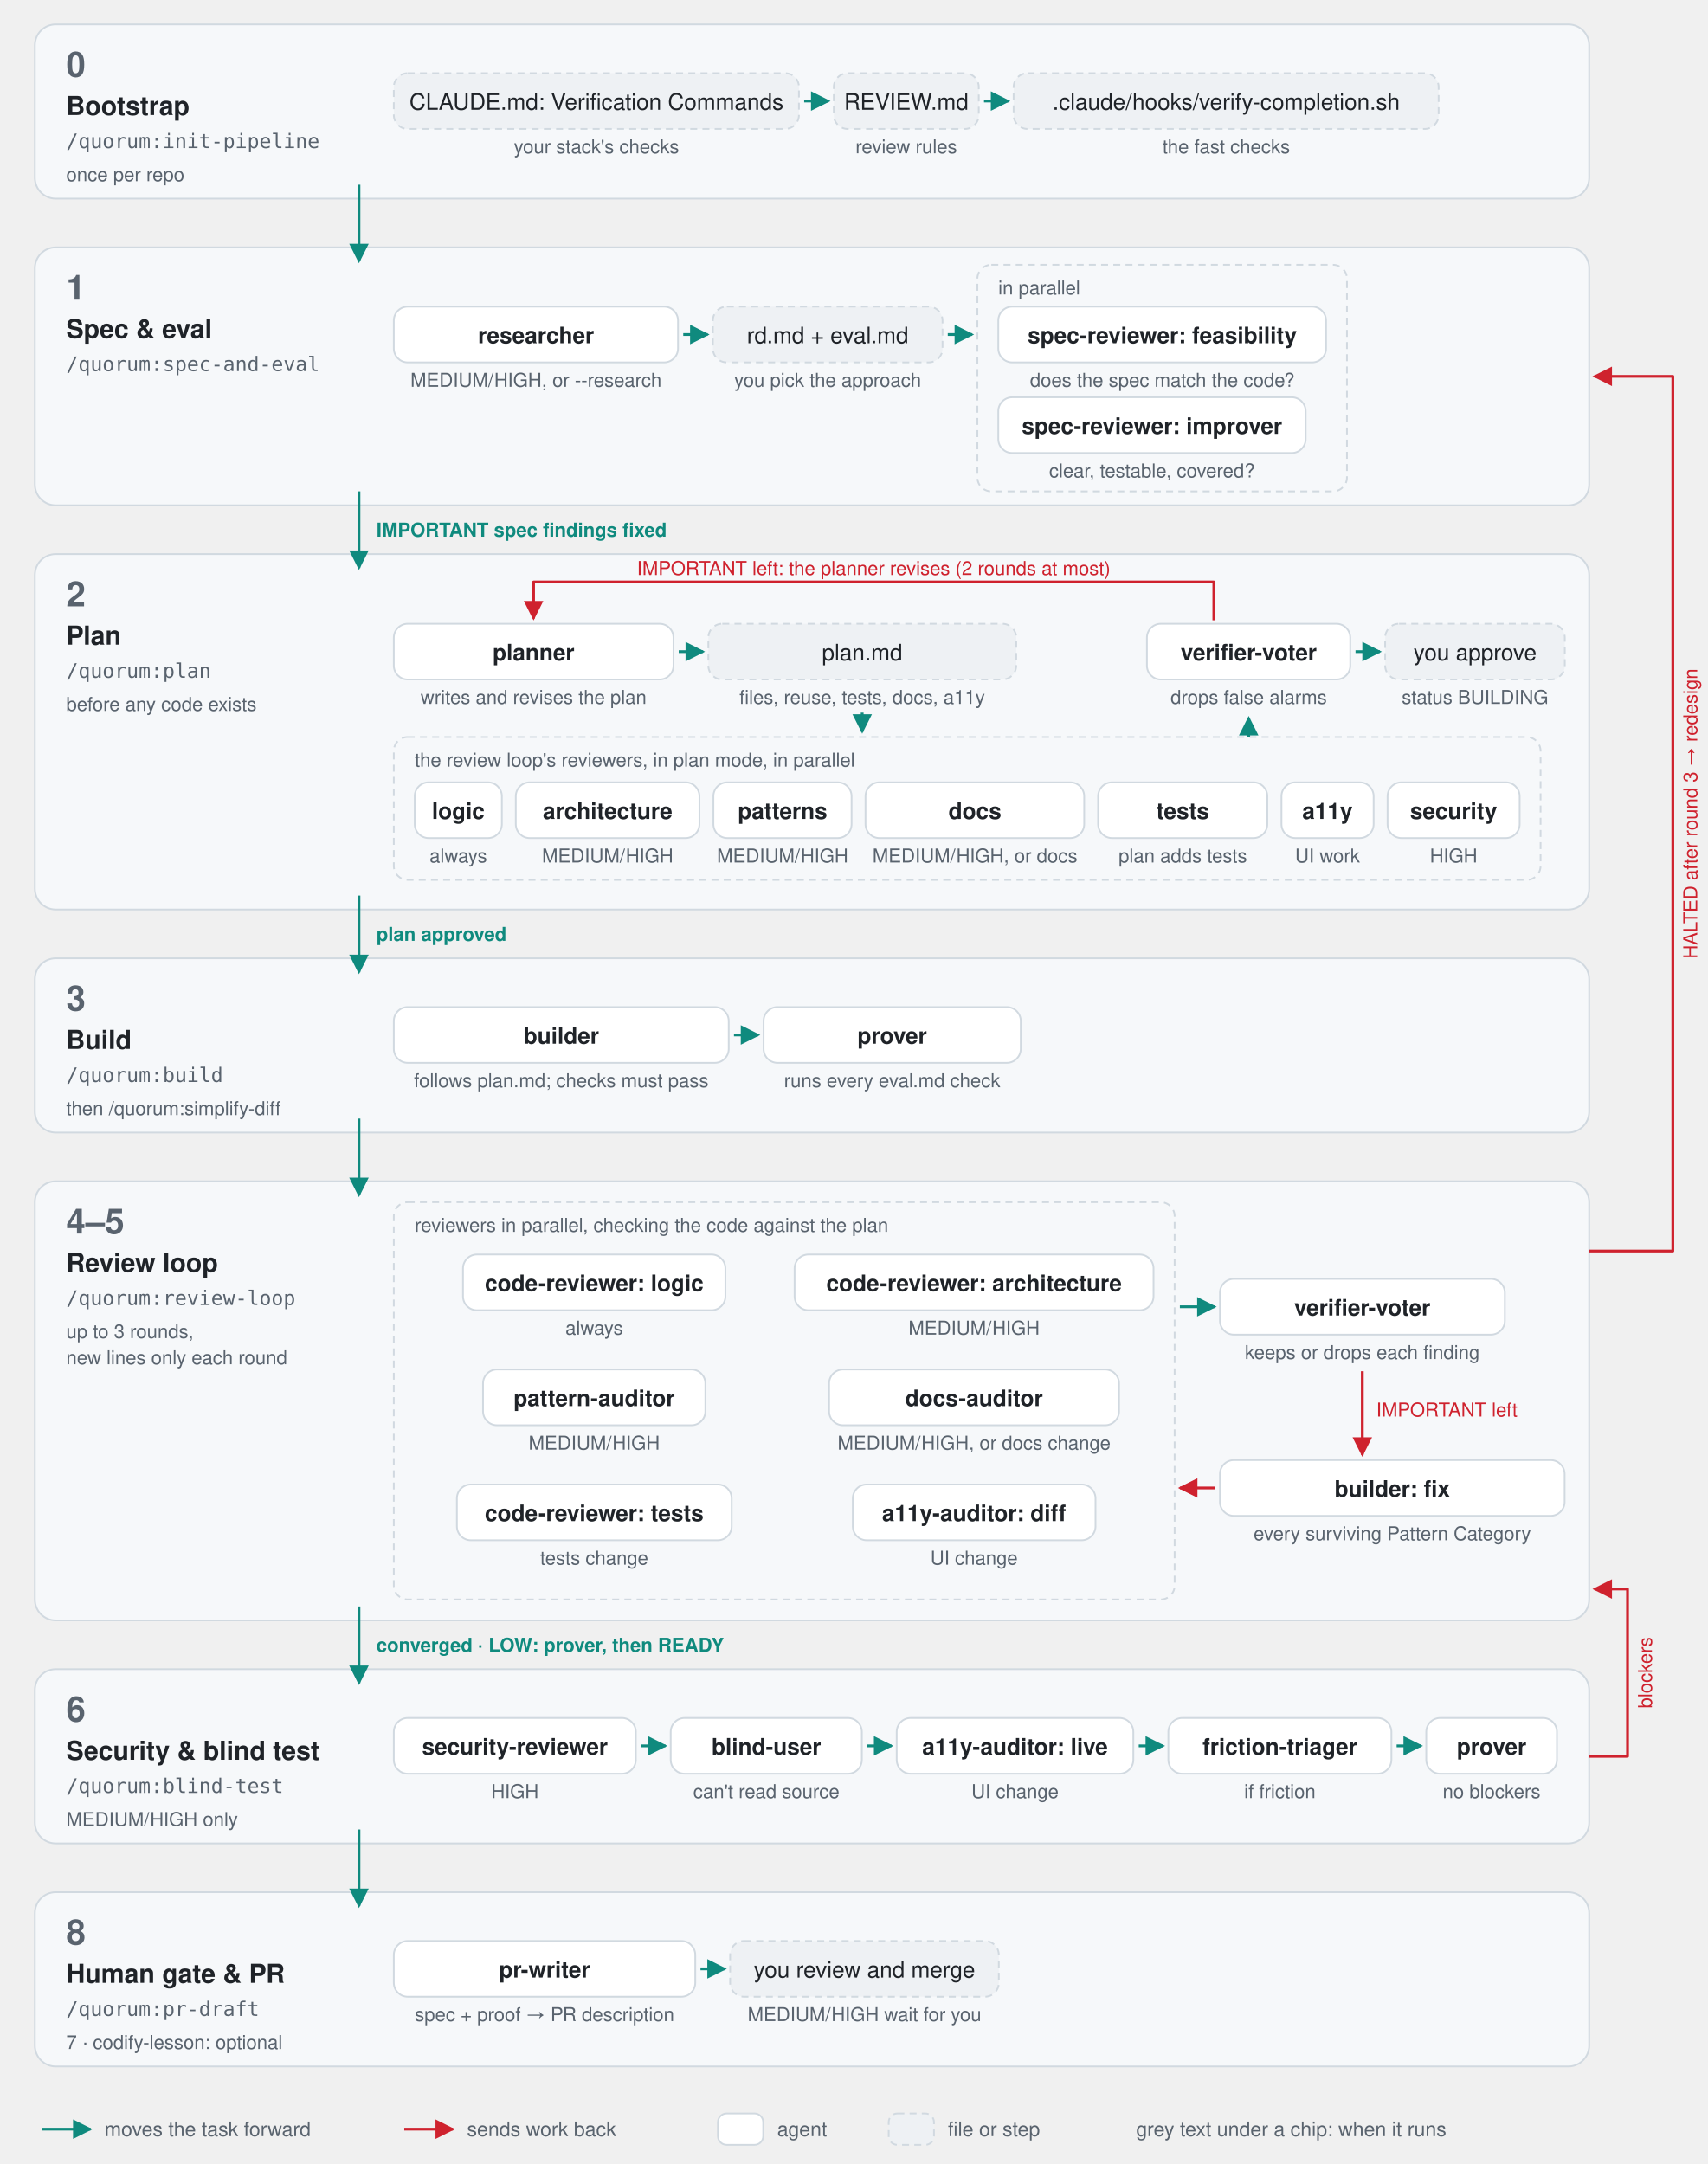
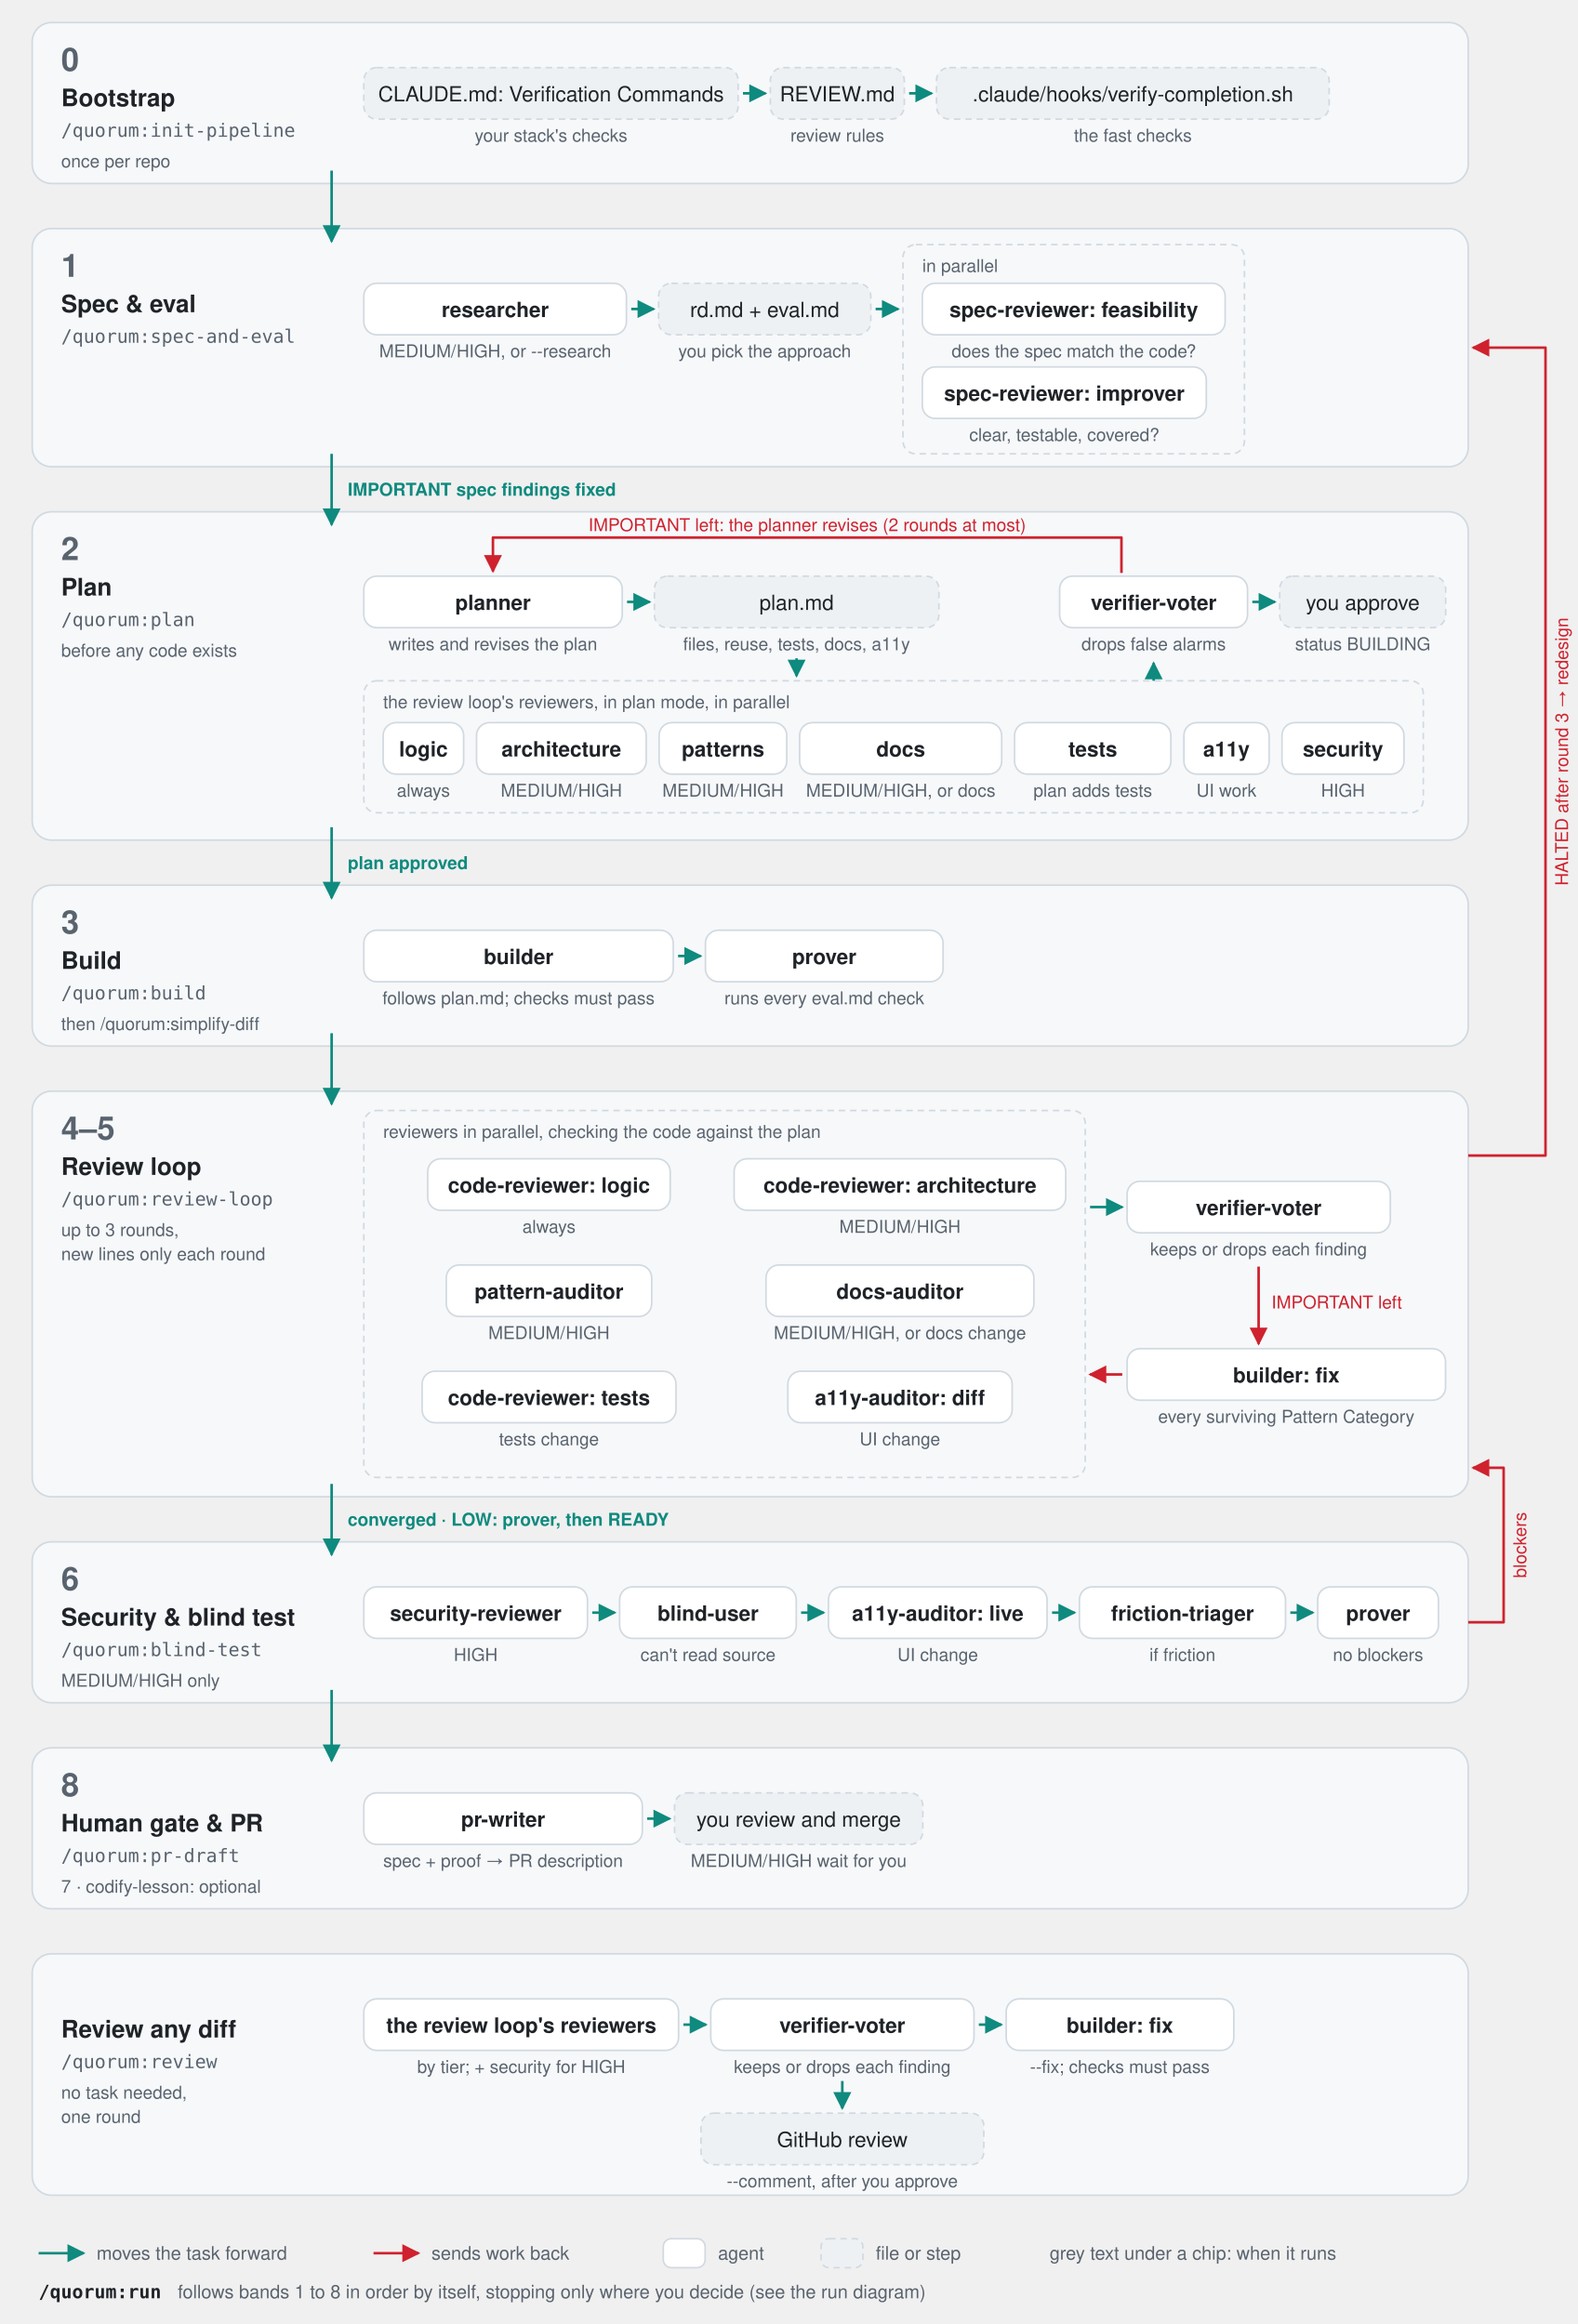
- <svg xmlns="http://www.w3.org/2000/svg" width="980" height="1242" viewBox="0 0 980 1242" role="img" aria-label="Quorum agent map: the agents each command starts, when they run, and the loops that send work back">
+ <svg xmlns="http://www.w3.org/2000/svg" width="980" height="1444" viewBox="0 0 980 1444" role="img" aria-label="Quorum agent map: the agents each command starts, when they run, the loops that send work back, and /quorum:review for any diff">
  <defs>
    <marker id="arrow-go" viewBox="0 0 10 10" refX="9" refY="5" markerWidth="7" markerHeight="7" orient="auto-start-reverse">
      <path d="M0,0 L10,5 L0,10 z" fill="#0f8a7e" />
    </marker>
    <marker id="arrow-back" viewBox="0 0 10 10" refX="9" refY="5" markerWidth="7" markerHeight="7" orient="auto-start-reverse">
      <path d="M0,0 L10,5 L0,10 z" fill="#cf222e" />
    </marker>
  </defs>
  <rect x="20.0" y="14.0" width="892.0" height="100.0" rx="12" fill="#f6f8fa" stroke="#d1d9e0" />
  <text x="38.0" y="44.0" font-family="-apple-system, BlinkMacSystemFont, 'Segoe UI', Helvetica, Arial, sans-serif" font-size="20" font-weight="700" fill="#59636e" text-anchor="start">0</text>
  <text x="38.0" y="66.0" font-family="-apple-system, BlinkMacSystemFont, 'Segoe UI', Helvetica, Arial, sans-serif" font-size="15" font-weight="700" fill="#1f2328" text-anchor="start">Bootstrap</text>
  <text x="38.0" y="85.0" font-family="ui-monospace, SFMono-Regular, Menlo, Consolas, monospace" font-size="11.5" font-weight="400" fill="#59636e" text-anchor="start">/quorum:init-pipeline</text>
  <text x="38.0" y="104.0" font-family="-apple-system, BlinkMacSystemFont, 'Segoe UI', Helvetica, Arial, sans-serif" font-size="11" font-weight="400" fill="#59636e" text-anchor="start">once per repo</text>
  <rect x="226.0" y="42.0" width="232.5" height="32.0" rx="8" fill="#eef1f4" stroke="#d1d9e0" stroke-dasharray="4 3" />
  <text x="342.3" y="63.0" font-family="-apple-system, BlinkMacSystemFont, 'Segoe UI', Helvetica, Arial, sans-serif" font-size="13" font-weight="400" fill="#1f2328" text-anchor="middle">CLAUDE.md: Verification Commands</text>
  <text x="342.3" y="88.0" font-family="-apple-system, BlinkMacSystemFont, 'Segoe UI', Helvetica, Arial, sans-serif" font-size="11" font-weight="400" fill="#59636e" text-anchor="middle">your stack's checks</text>
  <path d="M461.5,58.0 H475.5" fill="none" stroke="#0f8a7e" stroke-width="1.6" stroke-linejoin="round" marker-end="url(#arrow-go)" />
  <rect x="478.5" y="42.0" width="83.2" height="32.0" rx="8" fill="#eef1f4" stroke="#d1d9e0" stroke-dasharray="4 3" />
  <text x="520.1" y="63.0" font-family="-apple-system, BlinkMacSystemFont, 'Segoe UI', Helvetica, Arial, sans-serif" font-size="13" font-weight="400" fill="#1f2328" text-anchor="middle">REVIEW.md</text>
  <text x="520.1" y="88.0" font-family="-apple-system, BlinkMacSystemFont, 'Segoe UI', Helvetica, Arial, sans-serif" font-size="11" font-weight="400" fill="#59636e" text-anchor="middle">review rules</text>
  <path d="M564.7,58.0 H578.7" fill="none" stroke="#0f8a7e" stroke-width="1.6" stroke-linejoin="round" marker-end="url(#arrow-go)" />
  <rect x="581.7" y="42.0" width="243.9" height="32.0" rx="8" fill="#eef1f4" stroke="#d1d9e0" stroke-dasharray="4 3" />
  <text x="703.7" y="63.0" font-family="-apple-system, BlinkMacSystemFont, 'Segoe UI', Helvetica, Arial, sans-serif" font-size="13" font-weight="400" fill="#1f2328" text-anchor="middle">.claude/hooks/verify-completion.sh</text>
  <text x="703.7" y="88.0" font-family="-apple-system, BlinkMacSystemFont, 'Segoe UI', Helvetica, Arial, sans-serif" font-size="11" font-weight="400" fill="#59636e" text-anchor="middle">the fast checks</text>
  <rect x="20.0" y="142.0" width="892.0" height="148.0" rx="12" fill="#f6f8fa" stroke="#d1d9e0" />
  <text x="38.0" y="172.0" font-family="-apple-system, BlinkMacSystemFont, 'Segoe UI', Helvetica, Arial, sans-serif" font-size="20" font-weight="700" fill="#59636e" text-anchor="start">1</text>
  <text x="38.0" y="194.0" font-family="-apple-system, BlinkMacSystemFont, 'Segoe UI', Helvetica, Arial, sans-serif" font-size="15" font-weight="700" fill="#1f2328" text-anchor="start">Spec &amp; eval</text>
  <text x="38.0" y="213.0" font-family="ui-monospace, SFMono-Regular, Menlo, Consolas, monospace" font-size="11.5" font-weight="400" fill="#59636e" text-anchor="start">/quorum:spec-and-eval</text>
  <rect x="226.0" y="176.0" width="163.1" height="32.0" rx="8" fill="#ffffff" stroke="#d1d9e0" />
  <text x="307.6" y="197.0" font-family="-apple-system, BlinkMacSystemFont, 'Segoe UI', Helvetica, Arial, sans-serif" font-size="13" font-weight="600" fill="#1f2328" text-anchor="middle">researcher</text>
  <text x="307.6" y="222.0" font-family="-apple-system, BlinkMacSystemFont, 'Segoe UI', Helvetica, Arial, sans-serif" font-size="11" font-weight="400" fill="#59636e" text-anchor="middle">MEDIUM/HIGH, or --research</text>
  <path d="M392.1,192.0 H406.1" fill="none" stroke="#0f8a7e" stroke-width="1.6" stroke-linejoin="round" marker-end="url(#arrow-go)" />
  <rect x="409.1" y="176.0" width="131.8" height="32.0" rx="8" fill="#eef1f4" stroke="#d1d9e0" stroke-dasharray="4 3" />
  <text x="475.0" y="197.0" font-family="-apple-system, BlinkMacSystemFont, 'Segoe UI', Helvetica, Arial, sans-serif" font-size="13" font-weight="400" fill="#1f2328" text-anchor="middle">rd.md + eval.md</text>
  <text x="475.0" y="222.0" font-family="-apple-system, BlinkMacSystemFont, 'Segoe UI', Helvetica, Arial, sans-serif" font-size="11" font-weight="400" fill="#59636e" text-anchor="middle">you pick the approach</text>
  <path d="M543.9,192.0 H557.9" fill="none" stroke="#0f8a7e" stroke-width="1.6" stroke-linejoin="round" marker-end="url(#arrow-go)" />
  <rect x="560.9" y="152.0" width="212.1" height="130.0" rx="8" fill="#f6f8fa" stroke="#d1d9e0" stroke-dasharray="4 3" />
  <text x="572.9" y="169.0" font-family="-apple-system, BlinkMacSystemFont, 'Segoe UI', Helvetica, Arial, sans-serif" font-size="11" font-weight="400" fill="#59636e" text-anchor="start">in parallel</text>
  <rect x="572.9" y="176.0" width="188.1" height="32.0" rx="8" fill="#ffffff" stroke="#d1d9e0" />
  <text x="667.0" y="197.0" font-family="-apple-system, BlinkMacSystemFont, 'Segoe UI', Helvetica, Arial, sans-serif" font-size="13" font-weight="600" fill="#1f2328" text-anchor="middle">spec-reviewer: feasibility</text>
  <text x="667.0" y="222.0" font-family="-apple-system, BlinkMacSystemFont, 'Segoe UI', Helvetica, Arial, sans-serif" font-size="11" font-weight="400" fill="#59636e" text-anchor="middle">does the spec match the code?</text>
  <rect x="572.9" y="228.0" width="176.4" height="32.0" rx="8" fill="#ffffff" stroke="#d1d9e0" />
  <text x="661.1" y="249.0" font-family="-apple-system, BlinkMacSystemFont, 'Segoe UI', Helvetica, Arial, sans-serif" font-size="13" font-weight="600" fill="#1f2328" text-anchor="middle">spec-reviewer: improver</text>
  <text x="661.1" y="274.0" font-family="-apple-system, BlinkMacSystemFont, 'Segoe UI', Helvetica, Arial, sans-serif" font-size="11" font-weight="400" fill="#59636e" text-anchor="middle">clear, testable, covered?</text>
  <rect x="20.0" y="318.0" width="892.0" height="204.0" rx="12" fill="#f6f8fa" stroke="#d1d9e0" />
  <text x="38.0" y="348.0" font-family="-apple-system, BlinkMacSystemFont, 'Segoe UI', Helvetica, Arial, sans-serif" font-size="20" font-weight="700" fill="#59636e" text-anchor="start">2</text>
  <text x="38.0" y="370.0" font-family="-apple-system, BlinkMacSystemFont, 'Segoe UI', Helvetica, Arial, sans-serif" font-size="15" font-weight="700" fill="#1f2328" text-anchor="start">Plan</text>
  <text x="38.0" y="389.0" font-family="ui-monospace, SFMono-Regular, Menlo, Consolas, monospace" font-size="11.5" font-weight="400" fill="#59636e" text-anchor="start">/quorum:plan</text>
  <text x="38.0" y="408.0" font-family="-apple-system, BlinkMacSystemFont, 'Segoe UI', Helvetica, Arial, sans-serif" font-size="11" font-weight="400" fill="#59636e" text-anchor="start">before any code exists</text>
  <rect x="226.0" y="358.0" width="160.5" height="32.0" rx="8" fill="#ffffff" stroke="#d1d9e0" />
  <text x="306.2" y="379.0" font-family="-apple-system, BlinkMacSystemFont, 'Segoe UI', Helvetica, Arial, sans-serif" font-size="13" font-weight="600" fill="#1f2328" text-anchor="middle">planner</text>
  <text x="306.2" y="404.0" font-family="-apple-system, BlinkMacSystemFont, 'Segoe UI', Helvetica, Arial, sans-serif" font-size="11" font-weight="400" fill="#59636e" text-anchor="middle">writes and revises the plan</text>
  <path d="M389.5,374.0 H403.5" fill="none" stroke="#0f8a7e" stroke-width="1.6" stroke-linejoin="round" marker-end="url(#arrow-go)" />
  <rect x="406.5" y="358.0" width="176.7" height="32.0" rx="8" fill="#eef1f4" stroke="#d1d9e0" stroke-dasharray="4 3" />
  <text x="494.8" y="379.0" font-family="-apple-system, BlinkMacSystemFont, 'Segoe UI', Helvetica, Arial, sans-serif" font-size="13" font-weight="400" fill="#1f2328" text-anchor="middle">plan.md</text>
  <text x="494.8" y="404.0" font-family="-apple-system, BlinkMacSystemFont, 'Segoe UI', Helvetica, Arial, sans-serif" font-size="11" font-weight="400" fill="#59636e" text-anchor="middle">files, reuse, tests, docs, a11y</text>
  <rect x="658.2" y="358.0" width="116.7" height="32.0" rx="8" fill="#ffffff" stroke="#d1d9e0" />
  <text x="716.6" y="379.0" font-family="-apple-system, BlinkMacSystemFont, 'Segoe UI', Helvetica, Arial, sans-serif" font-size="13" font-weight="600" fill="#1f2328" text-anchor="middle">verifier-voter</text>
  <text x="716.6" y="404.0" font-family="-apple-system, BlinkMacSystemFont, 'Segoe UI', Helvetica, Arial, sans-serif" font-size="11" font-weight="400" fill="#59636e" text-anchor="middle">drops false alarms</text>
  <path d="M777.9,374.0 H791.9" fill="none" stroke="#0f8a7e" stroke-width="1.6" stroke-linejoin="round" marker-end="url(#arrow-go)" />
  <rect x="794.9" y="358.0" width="103.1" height="32.0" rx="8" fill="#eef1f4" stroke="#d1d9e0" stroke-dasharray="4 3" />
  <text x="846.5" y="379.0" font-family="-apple-system, BlinkMacSystemFont, 'Segoe UI', Helvetica, Arial, sans-serif" font-size="13" font-weight="400" fill="#1f2328" text-anchor="middle">you approve</text>
  <text x="846.5" y="404.0" font-family="-apple-system, BlinkMacSystemFont, 'Segoe UI', Helvetica, Arial, sans-serif" font-size="11" font-weight="400" fill="#59636e" text-anchor="middle">status BUILDING</text>
  <rect x="226.0" y="423.0" width="658.1" height="82.0" rx="8" fill="#f6f8fa" stroke="#d1d9e0" stroke-dasharray="4 3" />
  <text x="238.0" y="440.0" font-family="-apple-system, BlinkMacSystemFont, 'Segoe UI', Helvetica, Arial, sans-serif" font-size="11" font-weight="400" fill="#59636e" text-anchor="start">the review loop's reviewers, in plan mode, in parallel</text>
  <rect x="238.0" y="449.0" width="50.0" height="32.0" rx="8" fill="#ffffff" stroke="#d1d9e0" />
  <text x="263.0" y="470.0" font-family="-apple-system, BlinkMacSystemFont, 'Segoe UI', Helvetica, Arial, sans-serif" font-size="13" font-weight="600" fill="#1f2328" text-anchor="middle">logic</text>
  <text x="263.0" y="495.0" font-family="-apple-system, BlinkMacSystemFont, 'Segoe UI', Helvetica, Arial, sans-serif" font-size="11" font-weight="400" fill="#59636e" text-anchor="middle">always</text>
  <rect x="296.0" y="449.0" width="105.4" height="32.0" rx="8" fill="#ffffff" stroke="#d1d9e0" />
  <text x="348.7" y="470.0" font-family="-apple-system, BlinkMacSystemFont, 'Segoe UI', Helvetica, Arial, sans-serif" font-size="13" font-weight="600" fill="#1f2328" text-anchor="middle">architecture</text>
  <text x="348.7" y="495.0" font-family="-apple-system, BlinkMacSystemFont, 'Segoe UI', Helvetica, Arial, sans-serif" font-size="11" font-weight="400" fill="#59636e" text-anchor="middle">MEDIUM/HIGH</text>
  <rect x="409.4" y="449.0" width="79.3" height="32.0" rx="8" fill="#ffffff" stroke="#d1d9e0" />
  <text x="449.1" y="470.0" font-family="-apple-system, BlinkMacSystemFont, 'Segoe UI', Helvetica, Arial, sans-serif" font-size="13" font-weight="600" fill="#1f2328" text-anchor="middle">patterns</text>
  <text x="449.1" y="495.0" font-family="-apple-system, BlinkMacSystemFont, 'Segoe UI', Helvetica, Arial, sans-serif" font-size="11" font-weight="400" fill="#59636e" text-anchor="middle">MEDIUM/HIGH</text>
  <rect x="496.7" y="449.0" width="125.5" height="32.0" rx="8" fill="#ffffff" stroke="#d1d9e0" />
  <text x="559.5" y="470.0" font-family="-apple-system, BlinkMacSystemFont, 'Segoe UI', Helvetica, Arial, sans-serif" font-size="13" font-weight="600" fill="#1f2328" text-anchor="middle">docs</text>
  <text x="559.5" y="495.0" font-family="-apple-system, BlinkMacSystemFont, 'Segoe UI', Helvetica, Arial, sans-serif" font-size="11" font-weight="400" fill="#59636e" text-anchor="middle">MEDIUM/HIGH, or docs</text>
  <rect x="630.2" y="449.0" width="97.1" height="32.0" rx="8" fill="#ffffff" stroke="#d1d9e0" />
  <text x="678.8" y="470.0" font-family="-apple-system, BlinkMacSystemFont, 'Segoe UI', Helvetica, Arial, sans-serif" font-size="13" font-weight="600" fill="#1f2328" text-anchor="middle">tests</text>
  <text x="678.8" y="495.0" font-family="-apple-system, BlinkMacSystemFont, 'Segoe UI', Helvetica, Arial, sans-serif" font-size="11" font-weight="400" fill="#59636e" text-anchor="middle">plan adds tests</text>
  <rect x="735.4" y="449.0" width="52.9" height="32.0" rx="8" fill="#ffffff" stroke="#d1d9e0" />
  <text x="761.8" y="470.0" font-family="-apple-system, BlinkMacSystemFont, 'Segoe UI', Helvetica, Arial, sans-serif" font-size="13" font-weight="600" fill="#1f2328" text-anchor="middle">a11y</text>
  <text x="761.8" y="495.0" font-family="-apple-system, BlinkMacSystemFont, 'Segoe UI', Helvetica, Arial, sans-serif" font-size="11" font-weight="400" fill="#59636e" text-anchor="middle">UI work</text>
  <rect x="796.3" y="449.0" width="75.8" height="32.0" rx="8" fill="#ffffff" stroke="#d1d9e0" />
  <text x="834.2" y="470.0" font-family="-apple-system, BlinkMacSystemFont, 'Segoe UI', Helvetica, Arial, sans-serif" font-size="13" font-weight="600" fill="#1f2328" text-anchor="middle">security</text>
  <text x="834.2" y="495.0" font-family="-apple-system, BlinkMacSystemFont, 'Segoe UI', Helvetica, Arial, sans-serif" font-size="11" font-weight="400" fill="#59636e" text-anchor="middle">HIGH</text>
  <path d="M494.8,409 V420" fill="none" stroke="#0f8a7e" stroke-width="1.6" stroke-linejoin="round" marker-end="url(#arrow-go)" />
  <path d="M716.6,423 V412" fill="none" stroke="#0f8a7e" stroke-width="1.6" stroke-linejoin="round" marker-end="url(#arrow-go)" />
  <path d="M696.6,356 V334 H306.2 V355" fill="none" stroke="#cf222e" stroke-width="1.6" stroke-linejoin="round" marker-end="url(#arrow-back)" />
  <text x="501.4" y="330.0" font-family="-apple-system, BlinkMacSystemFont, 'Segoe UI', Helvetica, Arial, sans-serif" font-size="11" font-weight="400" fill="#cf222e" text-anchor="middle">IMPORTANT left: the planner revises (2 rounds at most)</text>
  <rect x="20.0" y="550.0" width="892.0" height="100.0" rx="12" fill="#f6f8fa" stroke="#d1d9e0" />
  <text x="38.0" y="580.0" font-family="-apple-system, BlinkMacSystemFont, 'Segoe UI', Helvetica, Arial, sans-serif" font-size="20" font-weight="700" fill="#59636e" text-anchor="start">3</text>
  <text x="38.0" y="602.0" font-family="-apple-system, BlinkMacSystemFont, 'Segoe UI', Helvetica, Arial, sans-serif" font-size="15" font-weight="700" fill="#1f2328" text-anchor="start">Build</text>
  <text x="38.0" y="621.0" font-family="ui-monospace, SFMono-Regular, Menlo, Consolas, monospace" font-size="11.5" font-weight="400" fill="#59636e" text-anchor="start">/quorum:build</text>
  <text x="38.0" y="640.0" font-family="-apple-system, BlinkMacSystemFont, 'Segoe UI', Helvetica, Arial, sans-serif" font-size="11" font-weight="400" fill="#59636e" text-anchor="start">then /quorum:simplify-diff</text>
  <rect x="226.0" y="578.0" width="192.2" height="32.0" rx="8" fill="#ffffff" stroke="#d1d9e0" />
  <text x="322.1" y="599.0" font-family="-apple-system, BlinkMacSystemFont, 'Segoe UI', Helvetica, Arial, sans-serif" font-size="13" font-weight="600" fill="#1f2328" text-anchor="middle">builder</text>
  <text x="322.1" y="624.0" font-family="-apple-system, BlinkMacSystemFont, 'Segoe UI', Helvetica, Arial, sans-serif" font-size="11" font-weight="400" fill="#59636e" text-anchor="middle">follows plan.md; checks must pass</text>
  <path d="M421.2,594.0 H435.2" fill="none" stroke="#0f8a7e" stroke-width="1.6" stroke-linejoin="round" marker-end="url(#arrow-go)" />
  <rect x="438.2" y="578.0" width="147.6" height="32.0" rx="8" fill="#ffffff" stroke="#d1d9e0" />
  <text x="512.0" y="599.0" font-family="-apple-system, BlinkMacSystemFont, 'Segoe UI', Helvetica, Arial, sans-serif" font-size="13" font-weight="600" fill="#1f2328" text-anchor="middle">prover</text>
  <text x="512.0" y="624.0" font-family="-apple-system, BlinkMacSystemFont, 'Segoe UI', Helvetica, Arial, sans-serif" font-size="11" font-weight="400" fill="#59636e" text-anchor="middle">runs every eval.md check</text>
  <rect x="20.0" y="678.0" width="892.0" height="252.0" rx="12" fill="#f6f8fa" stroke="#d1d9e0" />
  <text x="38.0" y="708.0" font-family="-apple-system, BlinkMacSystemFont, 'Segoe UI', Helvetica, Arial, sans-serif" font-size="20" font-weight="700" fill="#59636e" text-anchor="start">4–5</text>
  <text x="38.0" y="730.0" font-family="-apple-system, BlinkMacSystemFont, 'Segoe UI', Helvetica, Arial, sans-serif" font-size="15" font-weight="700" fill="#1f2328" text-anchor="start">Review loop</text>
  <text x="38.0" y="749.0" font-family="ui-monospace, SFMono-Regular, Menlo, Consolas, monospace" font-size="11.5" font-weight="400" fill="#59636e" text-anchor="start">/quorum:review-loop</text>
  <text x="38.0" y="768.0" font-family="-apple-system, BlinkMacSystemFont, 'Segoe UI', Helvetica, Arial, sans-serif" font-size="11" font-weight="400" fill="#59636e" text-anchor="start">up to 3 rounds,</text>
  <text x="38.0" y="783.0" font-family="-apple-system, BlinkMacSystemFont, 'Segoe UI', Helvetica, Arial, sans-serif" font-size="11" font-weight="400" fill="#59636e" text-anchor="start">new lines only each round</text>
  <rect x="226.0" y="690.0" width="448.1" height="228.0" rx="8" fill="#f6f8fa" stroke="#d1d9e0" stroke-dasharray="4 3" />
  <text x="238.0" y="707.0" font-family="-apple-system, BlinkMacSystemFont, 'Segoe UI', Helvetica, Arial, sans-serif" font-size="11" font-weight="400" fill="#59636e" text-anchor="start">reviewers in parallel, checking the code against the plan</text>
  <rect x="265.7" y="720.0" width="150.6" height="32.0" rx="8" fill="#ffffff" stroke="#d1d9e0" />
  <text x="341.0" y="741.0" font-family="-apple-system, BlinkMacSystemFont, 'Segoe UI', Helvetica, Arial, sans-serif" font-size="13" font-weight="600" fill="#1f2328" text-anchor="middle">code-reviewer: logic</text>
  <text x="341.0" y="766.0" font-family="-apple-system, BlinkMacSystemFont, 'Segoe UI', Helvetica, Arial, sans-serif" font-size="11" font-weight="400" fill="#59636e" text-anchor="middle">always</text>
  <rect x="456.0" y="720.0" width="206.0" height="32.0" rx="8" fill="#ffffff" stroke="#d1d9e0" />
  <text x="559.0" y="741.0" font-family="-apple-system, BlinkMacSystemFont, 'Segoe UI', Helvetica, Arial, sans-serif" font-size="13" font-weight="600" fill="#1f2328" text-anchor="middle">code-reviewer: architecture</text>
  <text x="559.0" y="766.0" font-family="-apple-system, BlinkMacSystemFont, 'Segoe UI', Helvetica, Arial, sans-serif" font-size="11" font-weight="400" fill="#59636e" text-anchor="middle">MEDIUM/HIGH</text>
  <rect x="277.2" y="786.0" width="127.6" height="32.0" rx="8" fill="#ffffff" stroke="#d1d9e0" />
  <text x="341.0" y="807.0" font-family="-apple-system, BlinkMacSystemFont, 'Segoe UI', Helvetica, Arial, sans-serif" font-size="13" font-weight="600" fill="#1f2328" text-anchor="middle">pattern-auditor</text>
  <text x="341.0" y="832.0" font-family="-apple-system, BlinkMacSystemFont, 'Segoe UI', Helvetica, Arial, sans-serif" font-size="11" font-weight="400" fill="#59636e" text-anchor="middle">MEDIUM/HIGH</text>
  <rect x="475.8" y="786.0" width="166.4" height="32.0" rx="8" fill="#ffffff" stroke="#d1d9e0" />
  <text x="559.0" y="807.0" font-family="-apple-system, BlinkMacSystemFont, 'Segoe UI', Helvetica, Arial, sans-serif" font-size="13" font-weight="600" fill="#1f2328" text-anchor="middle">docs-auditor</text>
  <text x="559.0" y="832.0" font-family="-apple-system, BlinkMacSystemFont, 'Segoe UI', Helvetica, Arial, sans-serif" font-size="11" font-weight="400" fill="#59636e" text-anchor="middle">MEDIUM/HIGH, or docs change</text>
  <rect x="262.2" y="852.0" width="157.7" height="32.0" rx="8" fill="#ffffff" stroke="#d1d9e0" />
  <text x="341.0" y="873.0" font-family="-apple-system, BlinkMacSystemFont, 'Segoe UI', Helvetica, Arial, sans-serif" font-size="13" font-weight="600" fill="#1f2328" text-anchor="middle">code-reviewer: tests</text>
  <text x="341.0" y="898.0" font-family="-apple-system, BlinkMacSystemFont, 'Segoe UI', Helvetica, Arial, sans-serif" font-size="11" font-weight="400" fill="#59636e" text-anchor="middle">tests change</text>
  <rect x="489.4" y="852.0" width="139.3" height="32.0" rx="8" fill="#ffffff" stroke="#d1d9e0" />
  <text x="559.0" y="873.0" font-family="-apple-system, BlinkMacSystemFont, 'Segoe UI', Helvetica, Arial, sans-serif" font-size="13" font-weight="600" fill="#1f2328" text-anchor="middle">a11y-auditor: diff</text>
  <text x="559.0" y="898.0" font-family="-apple-system, BlinkMacSystemFont, 'Segoe UI', Helvetica, Arial, sans-serif" font-size="11" font-weight="400" fill="#59636e" text-anchor="middle">UI change</text>
  <path d="M677.1,750.0 H697.1" fill="none" stroke="#0f8a7e" stroke-width="1.6" stroke-linejoin="round" marker-end="url(#arrow-go)" />
  <rect x="700.1" y="734.0" width="163.5" height="32.0" rx="8" fill="#ffffff" stroke="#d1d9e0" />
  <text x="781.8" y="755.0" font-family="-apple-system, BlinkMacSystemFont, 'Segoe UI', Helvetica, Arial, sans-serif" font-size="13" font-weight="600" fill="#1f2328" text-anchor="middle">verifier-voter</text>
  <text x="781.8" y="780.0" font-family="-apple-system, BlinkMacSystemFont, 'Segoe UI', Helvetica, Arial, sans-serif" font-size="11" font-weight="400" fill="#59636e" text-anchor="middle">keeps or drops each finding</text>
  <rect x="700.1" y="838.0" width="197.8" height="32.0" rx="8" fill="#ffffff" stroke="#d1d9e0" />
  <text x="799.0" y="859.0" font-family="-apple-system, BlinkMacSystemFont, 'Segoe UI', Helvetica, Arial, sans-serif" font-size="13" font-weight="600" fill="#1f2328" text-anchor="middle">builder: fix</text>
  <text x="799.0" y="884.0" font-family="-apple-system, BlinkMacSystemFont, 'Segoe UI', Helvetica, Arial, sans-serif" font-size="11" font-weight="400" fill="#59636e" text-anchor="middle">every surviving Pattern Category</text>
  <path d="M781.8,787 V835" fill="none" stroke="#cf222e" stroke-width="1.6" stroke-linejoin="round" marker-end="url(#arrow-back)" />
  <text x="789.8" y="813.0" font-family="-apple-system, BlinkMacSystemFont, 'Segoe UI', Helvetica, Arial, sans-serif" font-size="11" font-weight="400" fill="#cf222e" text-anchor="start">IMPORTANT left</text>
  <path d="M697.1,854.0 H677.1" fill="none" stroke="#cf222e" stroke-width="1.6" stroke-linejoin="round" marker-end="url(#arrow-back)" />
  <rect x="20.0" y="958.0" width="892.0" height="100.0" rx="12" fill="#f6f8fa" stroke="#d1d9e0" />
  <text x="38.0" y="988.0" font-family="-apple-system, BlinkMacSystemFont, 'Segoe UI', Helvetica, Arial, sans-serif" font-size="20" font-weight="700" fill="#59636e" text-anchor="start">6</text>
  <text x="38.0" y="1010.0" font-family="-apple-system, BlinkMacSystemFont, 'Segoe UI', Helvetica, Arial, sans-serif" font-size="15" font-weight="700" fill="#1f2328" text-anchor="start">Security &amp; blind test</text>
  <text x="38.0" y="1029.0" font-family="ui-monospace, SFMono-Regular, Menlo, Consolas, monospace" font-size="11.5" font-weight="400" fill="#59636e" text-anchor="start">/quorum:blind-test</text>
  <text x="38.0" y="1048.0" font-family="-apple-system, BlinkMacSystemFont, 'Segoe UI', Helvetica, Arial, sans-serif" font-size="11" font-weight="400" fill="#59636e" text-anchor="start">MEDIUM/HIGH only</text>
  <rect x="226.0" y="986.0" width="138.9" height="32.0" rx="8" fill="#ffffff" stroke="#d1d9e0" />
  <text x="295.5" y="1007.0" font-family="-apple-system, BlinkMacSystemFont, 'Segoe UI', Helvetica, Arial, sans-serif" font-size="13" font-weight="600" fill="#1f2328" text-anchor="middle">security-reviewer</text>
  <text x="295.5" y="1032.0" font-family="-apple-system, BlinkMacSystemFont, 'Segoe UI', Helvetica, Arial, sans-serif" font-size="11" font-weight="400" fill="#59636e" text-anchor="middle">HIGH</text>
  <path d="M367.9,1002.0 H381.9" fill="none" stroke="#0f8a7e" stroke-width="1.6" stroke-linejoin="round" marker-end="url(#arrow-go)" />
  <rect x="384.9" y="986.0" width="109.7" height="32.0" rx="8" fill="#ffffff" stroke="#d1d9e0" />
  <text x="439.8" y="1007.0" font-family="-apple-system, BlinkMacSystemFont, 'Segoe UI', Helvetica, Arial, sans-serif" font-size="13" font-weight="600" fill="#1f2328" text-anchor="middle">blind-user</text>
  <text x="439.8" y="1032.0" font-family="-apple-system, BlinkMacSystemFont, 'Segoe UI', Helvetica, Arial, sans-serif" font-size="11" font-weight="400" fill="#59636e" text-anchor="middle">can't read source</text>
  <path d="M497.6,1002.0 H511.6" fill="none" stroke="#0f8a7e" stroke-width="1.6" stroke-linejoin="round" marker-end="url(#arrow-go)" />
  <rect x="514.6" y="986.0" width="135.8" height="32.0" rx="8" fill="#ffffff" stroke="#d1d9e0" />
  <text x="582.5" y="1007.0" font-family="-apple-system, BlinkMacSystemFont, 'Segoe UI', Helvetica, Arial, sans-serif" font-size="13" font-weight="600" fill="#1f2328" text-anchor="middle">a11y-auditor: live</text>
  <text x="582.5" y="1032.0" font-family="-apple-system, BlinkMacSystemFont, 'Segoe UI', Helvetica, Arial, sans-serif" font-size="11" font-weight="400" fill="#59636e" text-anchor="middle">UI change</text>
  <path d="M653.5,1002.0 H667.5" fill="none" stroke="#0f8a7e" stroke-width="1.6" stroke-linejoin="round" marker-end="url(#arrow-go)" />
  <rect x="670.5" y="986.0" width="128.0" height="32.0" rx="8" fill="#ffffff" stroke="#d1d9e0" />
  <text x="734.5" y="1007.0" font-family="-apple-system, BlinkMacSystemFont, 'Segoe UI', Helvetica, Arial, sans-serif" font-size="13" font-weight="600" fill="#1f2328" text-anchor="middle">friction-triager</text>
  <text x="734.5" y="1032.0" font-family="-apple-system, BlinkMacSystemFont, 'Segoe UI', Helvetica, Arial, sans-serif" font-size="11" font-weight="400" fill="#59636e" text-anchor="middle">if friction</text>
  <path d="M801.5,1002.0 H815.5" fill="none" stroke="#0f8a7e" stroke-width="1.6" stroke-linejoin="round" marker-end="url(#arrow-go)" />
  <rect x="818.5" y="986.0" width="75.0" height="32.0" rx="8" fill="#ffffff" stroke="#d1d9e0" />
  <text x="856.0" y="1007.0" font-family="-apple-system, BlinkMacSystemFont, 'Segoe UI', Helvetica, Arial, sans-serif" font-size="13" font-weight="600" fill="#1f2328" text-anchor="middle">prover</text>
  <text x="856.0" y="1032.0" font-family="-apple-system, BlinkMacSystemFont, 'Segoe UI', Helvetica, Arial, sans-serif" font-size="11" font-weight="400" fill="#59636e" text-anchor="middle">no blockers</text>
  <rect x="20.0" y="1086.0" width="892.0" height="100.0" rx="12" fill="#f6f8fa" stroke="#d1d9e0" />
  <text x="38.0" y="1116.0" font-family="-apple-system, BlinkMacSystemFont, 'Segoe UI', Helvetica, Arial, sans-serif" font-size="20" font-weight="700" fill="#59636e" text-anchor="start">8</text>
  <text x="38.0" y="1138.0" font-family="-apple-system, BlinkMacSystemFont, 'Segoe UI', Helvetica, Arial, sans-serif" font-size="15" font-weight="700" fill="#1f2328" text-anchor="start">Human gate &amp; PR</text>
  <text x="38.0" y="1157.0" font-family="ui-monospace, SFMono-Regular, Menlo, Consolas, monospace" font-size="11.5" font-weight="400" fill="#59636e" text-anchor="start">/quorum:pr-draft</text>
  <text x="38.0" y="1176.0" font-family="-apple-system, BlinkMacSystemFont, 'Segoe UI', Helvetica, Arial, sans-serif" font-size="11" font-weight="400" fill="#59636e" text-anchor="start">7 · codify-lesson: optional</text>
  <rect x="226.0" y="1114.0" width="173.0" height="32.0" rx="8" fill="#ffffff" stroke="#d1d9e0" />
  <text x="312.5" y="1135.0" font-family="-apple-system, BlinkMacSystemFont, 'Segoe UI', Helvetica, Arial, sans-serif" font-size="13" font-weight="600" fill="#1f2328" text-anchor="middle">pr-writer</text>
  <text x="312.5" y="1160.0" font-family="-apple-system, BlinkMacSystemFont, 'Segoe UI', Helvetica, Arial, sans-serif" font-size="11" font-weight="400" fill="#59636e" text-anchor="middle">spec + proof → PR description</text>
  <path d="M402.0,1130.0 H416.0" fill="none" stroke="#0f8a7e" stroke-width="1.6" stroke-linejoin="round" marker-end="url(#arrow-go)" />
  <rect x="419.0" y="1114.0" width="154.2" height="32.0" rx="8" fill="#eef1f4" stroke="#d1d9e0" stroke-dasharray="4 3" />
  <text x="496.1" y="1135.0" font-family="-apple-system, BlinkMacSystemFont, 'Segoe UI', Helvetica, Arial, sans-serif" font-size="13" font-weight="400" fill="#1f2328" text-anchor="middle">you review and merge</text>
  <text x="496.1" y="1160.0" font-family="-apple-system, BlinkMacSystemFont, 'Segoe UI', Helvetica, Arial, sans-serif" font-size="11" font-weight="400" fill="#59636e" text-anchor="middle">MEDIUM/HIGH wait for you</text>
+   <rect x="20.0" y="1214.0" width="892.0" height="150.0" rx="12" fill="#f6f8fa" stroke="#d1d9e0" />
+   <text x="38.0" y="1244.0" font-family="-apple-system, BlinkMacSystemFont, 'Segoe UI', Helvetica, Arial, sans-serif" font-size="20" font-weight="700" fill="#59636e" text-anchor="start" />
+   <text x="38.0" y="1266.0" font-family="-apple-system, BlinkMacSystemFont, 'Segoe UI', Helvetica, Arial, sans-serif" font-size="15" font-weight="700" fill="#1f2328" text-anchor="start">Review any diff</text>
+   <text x="38.0" y="1285.0" font-family="ui-monospace, SFMono-Regular, Menlo, Consolas, monospace" font-size="11.5" font-weight="400" fill="#59636e" text-anchor="start">/quorum:review</text>
+   <text x="38.0" y="1304.0" font-family="-apple-system, BlinkMacSystemFont, 'Segoe UI', Helvetica, Arial, sans-serif" font-size="11" font-weight="400" fill="#59636e" text-anchor="start">no task needed,</text>
+   <text x="38.0" y="1319.0" font-family="-apple-system, BlinkMacSystemFont, 'Segoe UI', Helvetica, Arial, sans-serif" font-size="11" font-weight="400" fill="#59636e" text-anchor="start">one round</text>
+   <rect x="226.0" y="1242.0" width="195.5" height="32.0" rx="8" fill="#ffffff" stroke="#d1d9e0" />
+   <text x="323.8" y="1263.0" font-family="-apple-system, BlinkMacSystemFont, 'Segoe UI', Helvetica, Arial, sans-serif" font-size="13" font-weight="600" fill="#1f2328" text-anchor="middle">the review loop's reviewers</text>
+   <text x="323.8" y="1288.0" font-family="-apple-system, BlinkMacSystemFont, 'Segoe UI', Helvetica, Arial, sans-serif" font-size="11" font-weight="400" fill="#59636e" text-anchor="middle">by tier; + security for HIGH</text>
+   <path d="M424.5,1258.0 H438.5" fill="none" stroke="#0f8a7e" stroke-width="1.6" stroke-linejoin="round" marker-end="url(#arrow-go)" />
+   <rect x="441.5" y="1242.0" width="163.5" height="32.0" rx="8" fill="#ffffff" stroke="#d1d9e0" />
+   <text x="523.2" y="1263.0" font-family="-apple-system, BlinkMacSystemFont, 'Segoe UI', Helvetica, Arial, sans-serif" font-size="13" font-weight="600" fill="#1f2328" text-anchor="middle">verifier-voter</text>
+   <text x="523.2" y="1288.0" font-family="-apple-system, BlinkMacSystemFont, 'Segoe UI', Helvetica, Arial, sans-serif" font-size="11" font-weight="400" fill="#59636e" text-anchor="middle">keeps or drops each finding</text>
+   <path d="M608.0,1258.0 H622.0" fill="none" stroke="#0f8a7e" stroke-width="1.6" stroke-linejoin="round" marker-end="url(#arrow-go)" />
+   <rect x="625.0" y="1242.0" width="141.4" height="32.0" rx="8" fill="#ffffff" stroke="#d1d9e0" />
+   <text x="695.6" y="1263.0" font-family="-apple-system, BlinkMacSystemFont, 'Segoe UI', Helvetica, Arial, sans-serif" font-size="13" font-weight="600" fill="#1f2328" text-anchor="middle">builder: fix</text>
+   <text x="695.6" y="1288.0" font-family="-apple-system, BlinkMacSystemFont, 'Segoe UI', Helvetica, Arial, sans-serif" font-size="11" font-weight="400" fill="#59636e" text-anchor="middle">--fix; checks must pass</text>
+   <path d="M523.2,1293 V1310" fill="none" stroke="#0f8a7e" stroke-width="1.6" stroke-linejoin="round" marker-end="url(#arrow-go)" />
+   <rect x="435.4" y="1313.0" width="175.7" height="32.0" rx="8" fill="#eef1f4" stroke="#d1d9e0" stroke-dasharray="4 3" />
+   <text x="523.2" y="1334.0" font-family="-apple-system, BlinkMacSystemFont, 'Segoe UI', Helvetica, Arial, sans-serif" font-size="13" font-weight="400" fill="#1f2328" text-anchor="middle">GitHub review</text>
+   <text x="523.2" y="1359.0" font-family="-apple-system, BlinkMacSystemFont, 'Segoe UI', Helvetica, Arial, sans-serif" font-size="11" font-weight="400" fill="#59636e" text-anchor="middle">--comment, after you approve</text>
  <path d="M206,106 V150" fill="none" stroke="#0f8a7e" stroke-width="1.6" stroke-linejoin="round" marker-end="url(#arrow-go)" />
  <path d="M206,282 V326" fill="none" stroke="#0f8a7e" stroke-width="1.6" stroke-linejoin="round" marker-end="url(#arrow-go)" />
  <text x="216.0" y="308.0" font-family="-apple-system, BlinkMacSystemFont, 'Segoe UI', Helvetica, Arial, sans-serif" font-size="11" font-weight="600" fill="#0f8a7e" text-anchor="start">IMPORTANT spec findings fixed</text>
  <path d="M206,514 V558" fill="none" stroke="#0f8a7e" stroke-width="1.6" stroke-linejoin="round" marker-end="url(#arrow-go)" />
  <text x="216.0" y="540.0" font-family="-apple-system, BlinkMacSystemFont, 'Segoe UI', Helvetica, Arial, sans-serif" font-size="11" font-weight="600" fill="#0f8a7e" text-anchor="start">plan approved</text>
  <path d="M206,642 V686" fill="none" stroke="#0f8a7e" stroke-width="1.6" stroke-linejoin="round" marker-end="url(#arrow-go)" />
  <path d="M206,922 V966" fill="none" stroke="#0f8a7e" stroke-width="1.6" stroke-linejoin="round" marker-end="url(#arrow-go)" />
  <text x="216.0" y="948.0" font-family="-apple-system, BlinkMacSystemFont, 'Segoe UI', Helvetica, Arial, sans-serif" font-size="11" font-weight="600" fill="#0f8a7e" text-anchor="start">converged · LOW: prover, then READY</text>
  <path d="M206,1050 V1094" fill="none" stroke="#0f8a7e" stroke-width="1.6" stroke-linejoin="round" marker-end="url(#arrow-go)" />
  <path d="M912,1008.0 H934 V912 H915" fill="none" stroke="#cf222e" stroke-width="1.6" stroke-linejoin="round" marker-end="url(#arrow-back)" />
  <text x="948.0" y="960.0" font-family="-apple-system, BlinkMacSystemFont, 'Segoe UI', Helvetica, Arial, sans-serif" font-size="11" font-weight="400" fill="#cf222e" text-anchor="middle" transform="rotate(-90 948.0 960.0)">blockers</text>
  <path d="M912,718 H960 V216.0 H915" fill="none" stroke="#cf222e" stroke-width="1.6" stroke-linejoin="round" marker-end="url(#arrow-back)" />
  <text x="974.0" y="467.0" font-family="-apple-system, BlinkMacSystemFont, 'Segoe UI', Helvetica, Arial, sans-serif" font-size="11" font-weight="400" fill="#cf222e" text-anchor="middle" transform="rotate(-90 974.0 467.0)">HALTED after round 3 → redesign</text>
-   <path d="M24,1222 H52" fill="none" stroke="#0f8a7e" stroke-width="1.6" stroke-linejoin="round" marker-end="url(#arrow-go)" />
-   <text x="60.0" y="1226.0" font-family="-apple-system, BlinkMacSystemFont, 'Segoe UI', Helvetica, Arial, sans-serif" font-size="11.5" font-weight="400" fill="#59636e" text-anchor="start">moves the task forward</text>
-   <path d="M232,1222 H260" fill="none" stroke="#cf222e" stroke-width="1.6" stroke-linejoin="round" marker-end="url(#arrow-back)" />
-   <text x="268.0" y="1226.0" font-family="-apple-system, BlinkMacSystemFont, 'Segoe UI', Helvetica, Arial, sans-serif" font-size="11.5" font-weight="400" fill="#59636e" text-anchor="start">sends work back</text>
-   <rect x="412.0" y="1213.0" width="26.0" height="18.0" rx="5" fill="#ffffff" stroke="#d1d9e0" />
-   <text x="446.0" y="1226.0" font-family="-apple-system, BlinkMacSystemFont, 'Segoe UI', Helvetica, Arial, sans-serif" font-size="11.5" font-weight="400" fill="#59636e" text-anchor="start">agent</text>
-   <rect x="510.0" y="1213.0" width="26.0" height="18.0" rx="5" fill="#eef1f4" stroke="#d1d9e0" stroke-dasharray="4 3" />
-   <text x="544.0" y="1226.0" font-family="-apple-system, BlinkMacSystemFont, 'Segoe UI', Helvetica, Arial, sans-serif" font-size="11.5" font-weight="400" fill="#59636e" text-anchor="start">file or step</text>
-   <text x="652.0" y="1226.0" font-family="-apple-system, BlinkMacSystemFont, 'Segoe UI', Helvetica, Arial, sans-serif" font-size="11.5" font-weight="400" fill="#59636e" text-anchor="start">grey text under a chip: when it runs</text>
+   <path d="M24,1400 H52" fill="none" stroke="#0f8a7e" stroke-width="1.6" stroke-linejoin="round" marker-end="url(#arrow-go)" />
+   <text x="60.0" y="1404.0" font-family="-apple-system, BlinkMacSystemFont, 'Segoe UI', Helvetica, Arial, sans-serif" font-size="11.5" font-weight="400" fill="#59636e" text-anchor="start">moves the task forward</text>
+   <path d="M232,1400 H260" fill="none" stroke="#cf222e" stroke-width="1.6" stroke-linejoin="round" marker-end="url(#arrow-back)" />
+   <text x="268.0" y="1404.0" font-family="-apple-system, BlinkMacSystemFont, 'Segoe UI', Helvetica, Arial, sans-serif" font-size="11.5" font-weight="400" fill="#59636e" text-anchor="start">sends work back</text>
+   <rect x="412.0" y="1391.0" width="26.0" height="18.0" rx="5" fill="#ffffff" stroke="#d1d9e0" />
+   <text x="446.0" y="1404.0" font-family="-apple-system, BlinkMacSystemFont, 'Segoe UI', Helvetica, Arial, sans-serif" font-size="11.5" font-weight="400" fill="#59636e" text-anchor="start">agent</text>
+   <rect x="510.0" y="1391.0" width="26.0" height="18.0" rx="5" fill="#eef1f4" stroke="#d1d9e0" stroke-dasharray="4 3" />
+   <text x="544.0" y="1404.0" font-family="-apple-system, BlinkMacSystemFont, 'Segoe UI', Helvetica, Arial, sans-serif" font-size="11.5" font-weight="400" fill="#59636e" text-anchor="start">file or step</text>
+   <text x="652.0" y="1404.0" font-family="-apple-system, BlinkMacSystemFont, 'Segoe UI', Helvetica, Arial, sans-serif" font-size="11.5" font-weight="400" fill="#59636e" text-anchor="start">grey text under a chip: when it runs</text>
+   <text x="24.0" y="1428.0" font-family="ui-monospace, SFMono-Regular, Menlo, Consolas, monospace" font-size="11.5" font-weight="600" fill="#1f2328" text-anchor="start">/quorum:run</text>
+   <text x="110.4" y="1428.0" font-family="-apple-system, BlinkMacSystemFont, 'Segoe UI', Helvetica, Arial, sans-serif" font-size="11.5" font-weight="400" fill="#59636e" text-anchor="start">follows bands 1 to 8 in order by itself, stopping only where you decide (see the run diagram)</text>
</svg>
